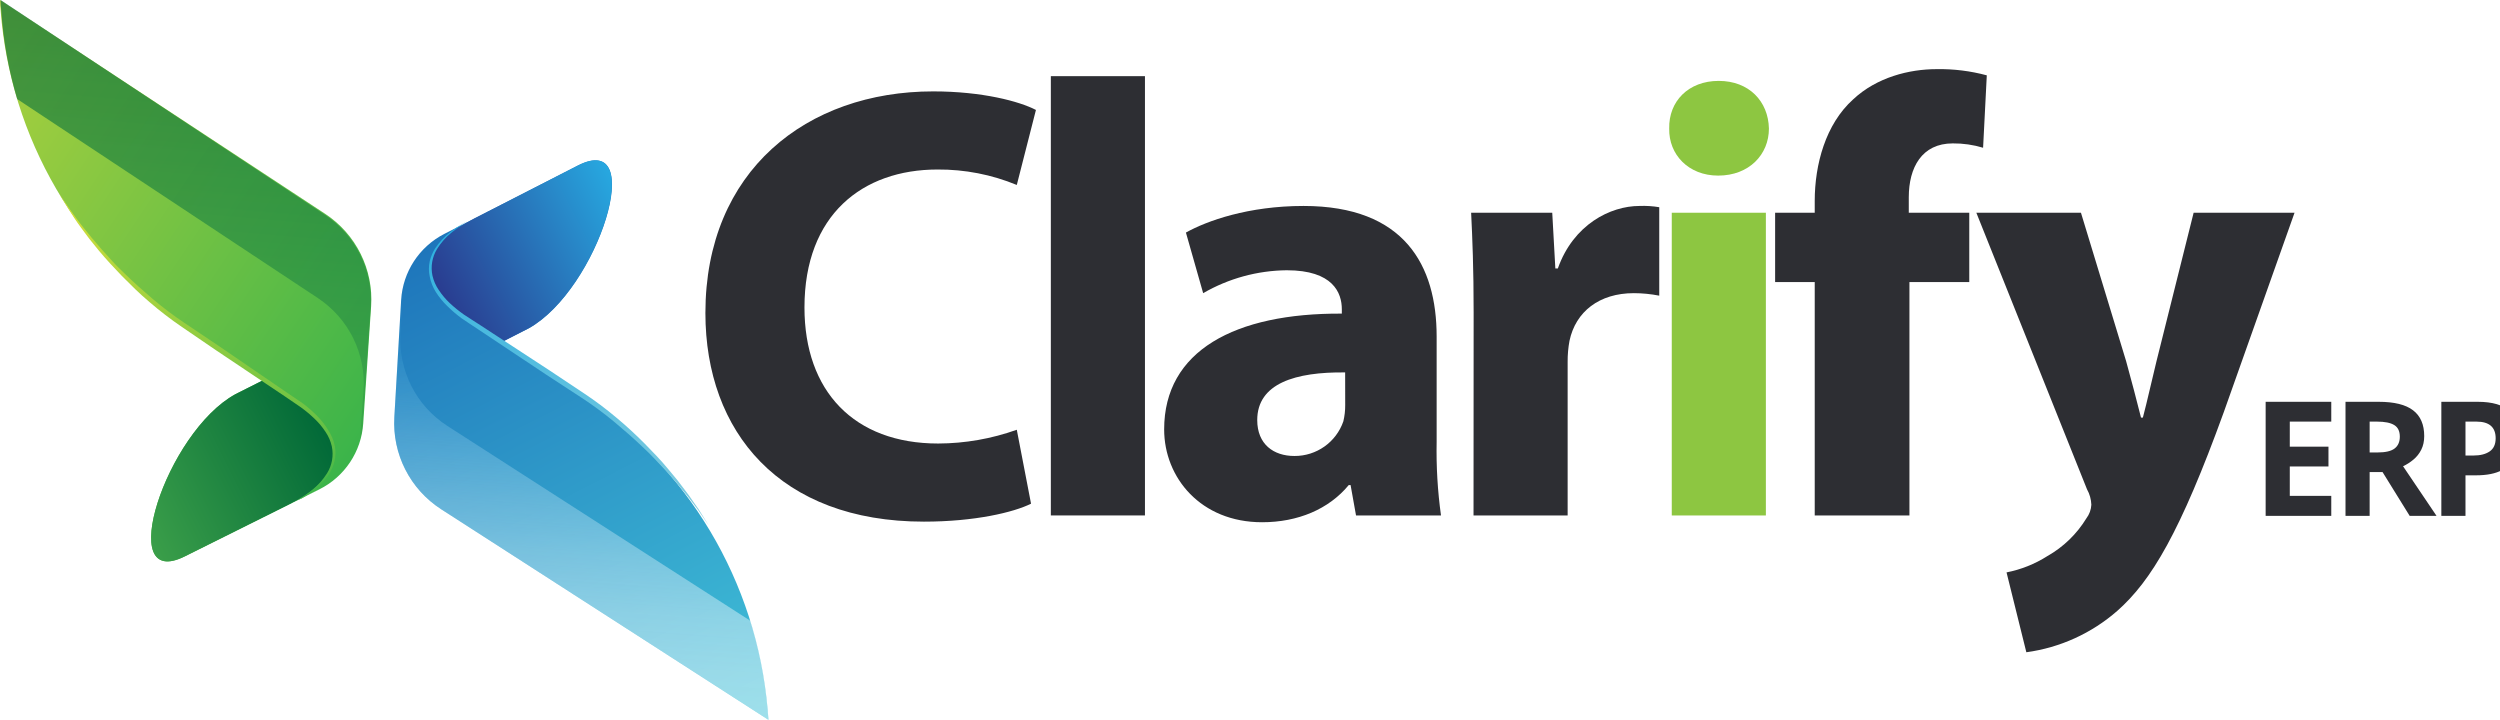
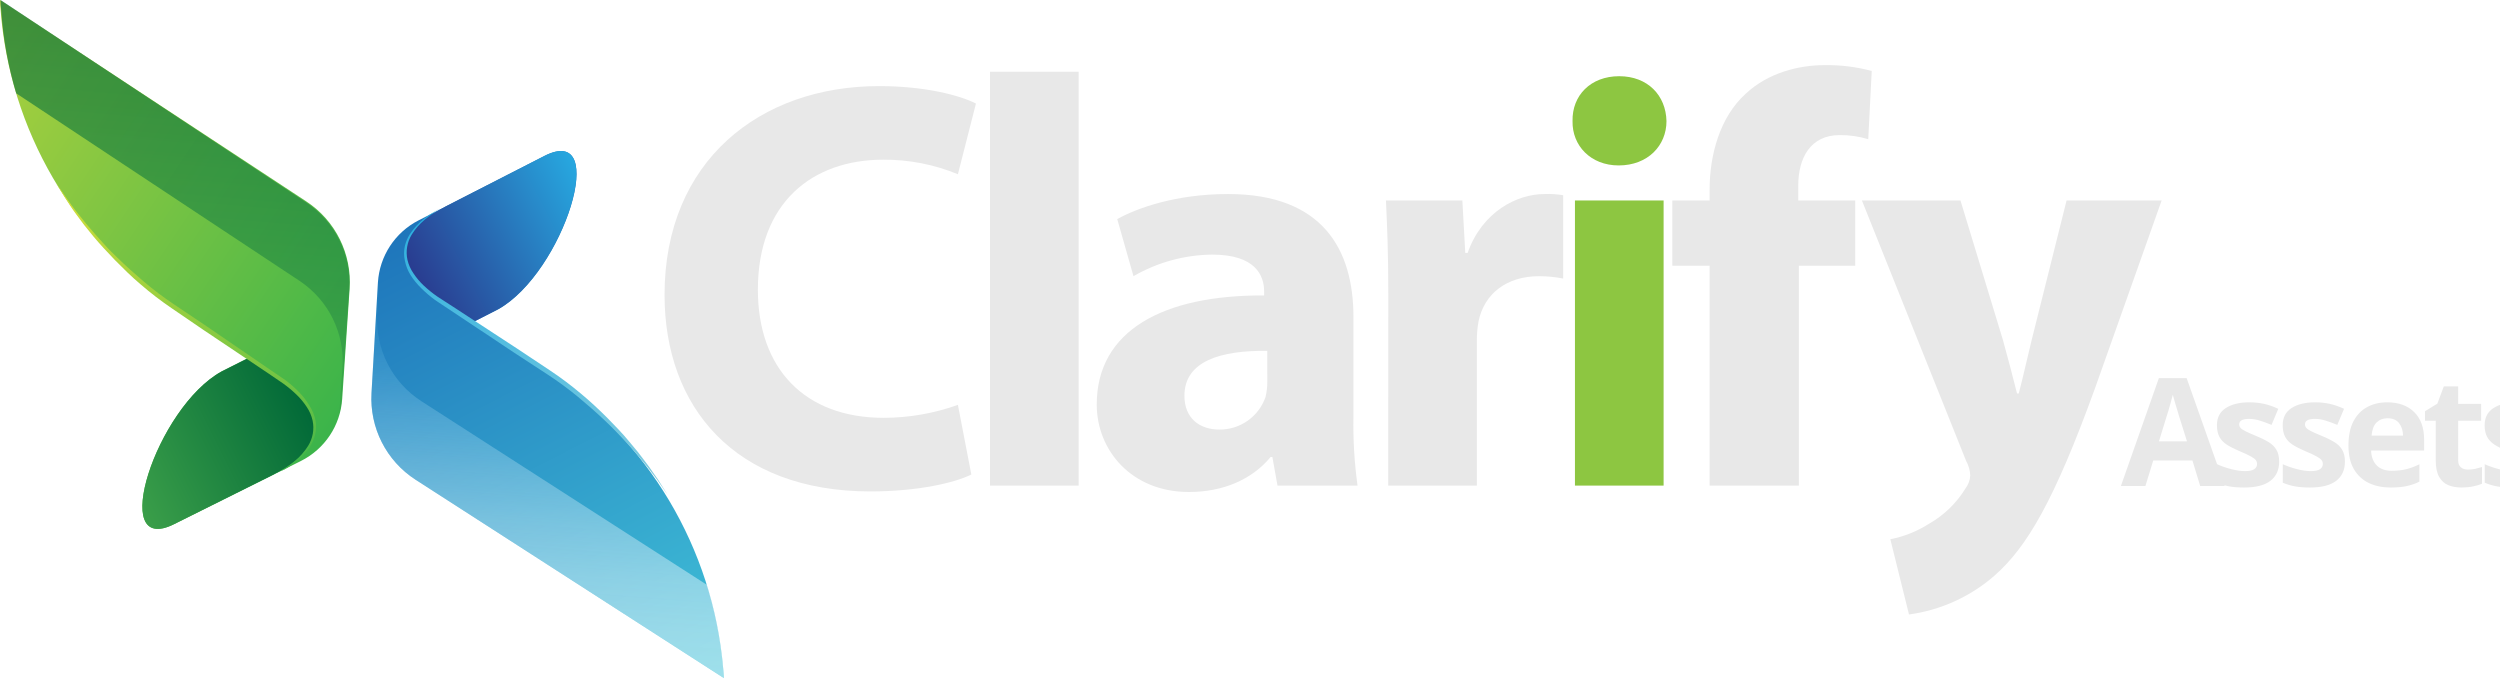
- <svg xmlns="http://www.w3.org/2000/svg" xmlns:xlink="http://www.w3.org/1999/xlink" viewBox="0 0 459.56 132.32">
+ <svg xmlns="http://www.w3.org/2000/svg" xmlns:xlink="http://www.w3.org/1999/xlink" viewBox="0 0 487.81 132.32">
  <defs>
-     <style>.cls-1,.cls-11{fill:#2d2e33;}.cls-2{fill:#8dc641;}.cls-3{fill:url(#Sfumatura_senza_nome_87);}.cls-4{fill:url(#Sfumatura_senza_nome_18);}.cls-5{opacity:0.49;fill:url(#Sfumatura_senza_nome_62);}.cls-6{fill:url(#Sfumatura_senza_nome_86);}.cls-7{fill:url(#Sfumatura_senza_nome_209);}.cls-8{fill:url(#Sfumatura_senza_nome_191);}.cls-9{fill:url(#Sfumatura_senza_nome_208);}.cls-10{opacity:0.64;fill:url(#Sfumatura_senza_nome_191-2);}.cls-11{font-size:29.36px;font-family:MyriadPro-Bold, Myriad Pro;font-weight:700;letter-spacing:-0.06em;}</style>
-     <linearGradient id="Sfumatura_senza_nome_87" x1="-299.95" y1="-210.45" x2="-299.95" y2="-317.15" gradientTransform="translate(-278.41 -9.2) rotate(152.9)" gradientUnits="userSpaceOnUse">
+     <style>.cls-1,.cls-11{fill:#e8e8e8;}.cls-2{fill:#8dc641;}.cls-3{fill:url(#Sfumatura_senza_nome_87);}.cls-4{fill:url(#Sfumatura_senza_nome_18);}.cls-5{opacity:0.49;fill:url(#Sfumatura_senza_nome_62);}.cls-6{fill:url(#Sfumatura_senza_nome_86);}.cls-7{fill:url(#Sfumatura_senza_nome_209);}.cls-8{fill:url(#Sfumatura_senza_nome_191);}.cls-9{fill:url(#Sfumatura_senza_nome_208);}.cls-10{opacity:0.64;fill:url(#Sfumatura_senza_nome_191-2);}.cls-11{font-size:29.36px;font-family:MyriadPro-Bold, Myriad Pro;font-weight:700;letter-spacing:-0.06em;}.cls-12{letter-spacing:-0.06em;}</style>
+     <linearGradient id="Sfumatura_senza_nome_87" x1="-340.24" y1="-400.16" x2="-340.24" y2="-506.86" gradientTransform="translate(-400.68 -159.74) rotate(152.9)" gradientUnits="userSpaceOnUse">
      <stop offset="0" stop-color="#1e75bb" />
      <stop offset="1" stop-color="#41c2d8" />
    </linearGradient>
-     <linearGradient id="Sfumatura_senza_nome_18" x1="-329.24" y1="-221.73" x2="-290.77" y2="-221.73" gradientTransform="translate(-278.41 -9.2) rotate(152.9)" gradientUnits="userSpaceOnUse">
+     <linearGradient id="Sfumatura_senza_nome_18" x1="-369.53" y1="-411.44" x2="-331.06" y2="-411.44" gradientTransform="translate(-400.68 -159.74) rotate(152.9)" gradientUnits="userSpaceOnUse">
      <stop offset="0" stop-color="#27a8e0" />
      <stop offset="1" stop-color="#293b8f" />
    </linearGradient>
-     <linearGradient id="Sfumatura_senza_nome_62" x1="-372.34" y1="-15.35" x2="-372.34" y2="-89.99" gradientTransform="translate(-259.85 12.46) rotate(-175.78)" gradientUnits="userSpaceOnUse">
+     <linearGradient id="Sfumatura_senza_nome_62" x1="-464.85" y1="-191.93" x2="-464.85" y2="-266.58" gradientTransform="translate(-339.11 -170.46) rotate(-175.78)" gradientUnits="userSpaceOnUse">
      <stop offset="0" stop-color="#27a8e0" stop-opacity="0" />
      <stop offset="0.09" stop-color="#49b6e5" stop-opacity="0.16" />
      <stop offset="0.23" stop-color="#79c9ec" stop-opacity="0.38" />
      <stop offset="0.36" stop-color="#a2d9f2" stop-opacity="0.57" />
      <stop offset="0.5" stop-color="#c3e7f6" stop-opacity="0.72" />
      <stop offset="0.63" stop-color="#ddf1fa" stop-opacity="0.84" />
      <stop offset="0.76" stop-color="#f0f9fd" stop-opacity="0.93" />
      <stop offset="0.89" stop-color="#fbfdfe" stop-opacity="0.98" />
      <stop offset="1" stop-color="#fff" />
    </linearGradient>
-     <linearGradient id="Sfumatura_senza_nome_86" x1="-367.57" y1="-57.26" x2="-367.78" y2="-4.1" gradientTransform="translate(-259.74 12.12) rotate(-176)" gradientUnits="userSpaceOnUse">
+     <linearGradient id="Sfumatura_senza_nome_86" x1="-459.75" y1="-234.04" x2="-459.95" y2="-180.88" gradientTransform="translate(-339.35 -170.66) rotate(-176)" gradientUnits="userSpaceOnUse">
      <stop offset="0" stop-color="#88cedf" />
      <stop offset="1" stop-color="#25addf" />
    </linearGradient>
-     <linearGradient id="Sfumatura_senza_nome_209" x1="-153.2" y1="-88.24" x2="-103.31" y2="-0.74" gradientTransform="translate(157.42 39.03) rotate(-26.53)" gradientUnits="userSpaceOnUse">
+     <linearGradient id="Sfumatura_senza_nome_209" x1="-197.93" y1="-78.51" x2="-148.03" y2="8.99" gradientTransform="translate(193.09 10.35) rotate(-26.53)" gradientUnits="userSpaceOnUse">
      <stop offset="0" stop-color="#aed13d" />
      <stop offset="1" stop-color="#3bb44a" />
    </linearGradient>
-     <linearGradient id="Sfumatura_senza_nome_191" x1="-143.5" y1="-9.82" x2="-105.03" y2="-9.82" gradientTransform="translate(157.42 39.03) rotate(-26.53)" gradientUnits="userSpaceOnUse">
+     <linearGradient id="Sfumatura_senza_nome_191" x1="-188.22" y1="-0.08" x2="-149.75" y2="-0.08" gradientTransform="translate(193.09 10.35) rotate(-26.53)" gradientUnits="userSpaceOnUse">
      <stop offset="0" stop-color="#3a9e49" />
      <stop offset="1" stop-color="#016938" />
    </linearGradient>
-     <linearGradient id="Sfumatura_senza_nome_208" x1="163.45" y1="-207.05" x2="163.65" y2="-260.22" gradientTransform="translate(218.13 -155.2) rotate(-175.26)" gradientUnits="userSpaceOnUse">
+     <linearGradient id="Sfumatura_senza_nome_208" x1="70.15" y1="-383.2" x2="70.36" y2="-436.36" gradientTransform="translate(139.72 -338.44) rotate(-175.26)" gradientUnits="userSpaceOnUse">
      <stop offset="0" stop-color="#dbe139" />
      <stop offset="1" stop-color="#3bb44a" />
    </linearGradient>
-     <linearGradient id="Sfumatura_senza_nome_191-2" x1="-211.72" y1="426.09" x2="-211.72" y2="351.45" gradientTransform="translate(277.82 -328.65) rotate(4.96)" xlink:href="#Sfumatura_senza_nome_191" />
+     <linearGradient id="Sfumatura_senza_nome_191-2" x1="-204.09" y1="422.03" x2="-204.09" y2="347.39" gradientTransform="translate(269.88 -325.26) rotate(4.96)" xlink:href="#Sfumatura_senza_nome_191" />
  </defs>
  <g id="Layer_2" data-name="Layer 2">
    <g id="Layer_1-2" data-name="Layer 1">
      <path class="cls-1" d="M189.53,92.59c-3.19,1.59-10.35,3.3-19.69,3.3-26.51,0-40.17-16.5-40.17-38.35,0-26.17,18.66-40.74,41.87-40.74,9,0,15.82,1.82,18.89,3.41L186.91,34a37.47,37.47,0,0,0-14.57-2.84c-13.77,0-24.46,8.31-24.46,25.37,0,15.36,9.1,25,24.58,25A43.31,43.31,0,0,0,186.91,79Z" />
      <path class="cls-1" d="M193.17,14h17.3V94.75h-17.3Z" />
      <path class="cls-1" d="M249.27,94.75l-1-5.58h-.34C244.26,93.61,238.57,96,232,96c-11.27,0-18-8.19-18-17.07,0-14.45,13-21.39,32.66-21.28v-.8c0-3-1.59-7.17-10.13-7.17a31.29,31.29,0,0,0-15.36,4.21L218,42.75c3.87-2.16,11.49-4.89,21.62-4.89,18.55,0,24.47,10.92,24.47,24V81.21a86.28,86.28,0,0,0,.8,13.54Zm-2-26.29c-9.1-.11-16.16,2-16.16,8.76,0,4.44,3,6.6,6.83,6.6a9.45,9.45,0,0,0,9-6.37,12.38,12.38,0,0,0,.34-3Z" />
      <path class="cls-1" d="M270.89,57.43c0-8.19-.23-13.54-.46-18.32h14.91l.57,10.24h.46c2.85-8.08,9.67-11.49,15-11.49a17.79,17.79,0,0,1,3.64.23V54.35a24.75,24.75,0,0,0-4.67-.46c-6.37,0-10.7,3.41-11.83,8.76a20.45,20.45,0,0,0-.34,3.87V94.75h-17.3Z" />
      <path class="cls-2" d="M325.17,23.63c0,4.78-3.64,8.65-9.33,8.65-5.46,0-9.1-3.87-9-8.65-.11-5,3.53-8.76,9.1-8.76S325.06,18.62,325.17,23.63ZM307.31,94.75V39.11h17.3V94.75Z" />
      <path class="cls-1" d="M333.59,94.75V51.85h-7.28V39.11h7.28V36.94c0-6.71,2-14.11,7.05-18.66C345,14.19,351,12.71,356,12.71a33.25,33.25,0,0,1,9.22,1.14l-.68,13.31a18.71,18.71,0,0,0-5.58-.8c-5.69,0-8.08,4.44-8.08,9.9v2.85H362V51.85H351v42.9Z" />
      <path class="cls-1" d="M382.53,39.11l8.31,27.31c.91,3.3,2,7.4,2.73,10.35h.34c.8-3,1.71-7.17,2.5-10.35l6.83-27.31h18.55l-13,36.64c-8,22.07-13.31,31-19.57,36.53a31.9,31.9,0,0,1-16.73,7.62l-3.64-14.68a21.8,21.8,0,0,0,7.51-3,19.88,19.88,0,0,0,7.17-6.94,4.51,4.51,0,0,0,.91-2.5,6.27,6.27,0,0,0-.8-2.84L363.3,39.11Z" />
      <path class="cls-3" d="M141.26,132.32,81.1,93.61a18.84,18.84,0,0,1-8.61-16.93l1.25-21.55A14.63,14.63,0,0,1,81.67,43l24.54-12.55c13-6.66,3.81,22.76-9,29.9C96.93,60.49,92,63,92,63l14.79,9.82a76.79,76.79,0,0,1,34.32,57.61Q141.21,131.37,141.26,132.32Z" />
      <path class="cls-4" d="M92,63l-5.88-3.9s-16.69-9.91,1.18-19l18.88-9.66c13-6.66,3.8,22.76-9,29.91C96.93,60.49,92,63,92,63" />
      <path class="cls-5" d="M138,114.16,82.23,78.29a18.84,18.84,0,0,1-8.61-16.93l.51-8.85a14.61,14.61,0,0,0-.4,2.62L72.48,76.68A18.84,18.84,0,0,0,81.1,93.61l60.17,38.72q-.06-1-.13-1.88A74.56,74.56,0,0,0,138,114.16Z" />
      <path class="cls-6" d="M85.79,40.74s-.28.15-.79.48a19.17,19.17,0,0,0-2.08,1.57,12.59,12.59,0,0,0-2.59,3,6.73,6.73,0,0,0-.83,4.9,7.75,7.75,0,0,0,1.17,2.64,13.44,13.44,0,0,0,2,2.38,23.4,23.4,0,0,0,2.6,2.11c.93.63,2,1.28,3,1.94l12.67,8.28,6.39,4.25a65.9,65.9,0,0,1,6,4.5c1.87,1.55,3.58,3.16,5.15,4.73.78.79,1.52,1.58,2.25,2.33s1.38,1.53,2,2.26l1.78,2.14,1.52,2c.49.62.9,1.23,1.29,1.79l1.07,1.53c.61.95,1.07,1.71,1.4,2.22l.49.79-2-2.89-1.13-1.48c-.41-.54-.85-1.13-1.36-1.72l-1.59-1.92-1.83-2.07c-.65-.71-1.35-1.43-2.06-2.19s-1.49-1.49-2.29-2.25c-1.6-1.52-3.35-3.05-5.2-4.59a65.17,65.17,0,0,0-5.95-4.38l-6.45-4.21-12.6-8.39c-1-.68-2-1.3-3-2a24.14,24.14,0,0,1-2.62-2.25,14.1,14.1,0,0,1-2.08-2.55A8.33,8.33,0,0,1,79,50.86,6.6,6.6,0,0,1,79,48a7.84,7.84,0,0,1,1-2.35,12.85,12.85,0,0,1,2.78-3A17,17,0,0,1,85,41.17C85.5,40.87,85.79,40.74,85.79,40.74Z" />
      <path class="cls-7" d="M0,0,59.78,39.31a18.84,18.84,0,0,1,8.44,17L66.77,77.85a14.63,14.63,0,0,1-8.06,12.1L34,102.26C21,108.79,30.47,79.47,43.29,72.45c.33-.18,5.26-2.65,5.26-2.65l-14.69-10A76.79,76.79,0,0,1,.11,1.88Q0,1,0,0Z" />
      <path class="cls-8" d="M48.55,69.8l5.84,4S71,83.83,53,92.79l-19,9.47C21,108.8,30.46,79.46,43.29,72.45c.33-.18,5.26-2.65,5.26-2.65" />
      <path class="cls-9" d="M54.59,92s.29-.15.8-.47A19.18,19.18,0,0,0,57.49,90a12.59,12.59,0,0,0,2.63-3A6.73,6.73,0,0,0,61,82.08a7.75,7.75,0,0,0-1.14-2.66,13.44,13.44,0,0,0-2-2.41,23.4,23.4,0,0,0-2.57-2.15c-.92-.64-1.94-1.31-2.93-2L39.79,64.44l-6.34-4.33a65.9,65.9,0,0,1-5.95-4.57C25.66,54,24,52.33,22.42,50.74c-.77-.8-1.5-1.6-2.22-2.36s-1.36-1.54-2-2.28l-1.75-2.16-1.49-2c-.48-.62-.88-1.24-1.26-1.8l-1-1.55c-.6-1-1.05-1.72-1.37-2.23l-.48-.79,2,2.92L13.93,40c.41.54.83,1.14,1.33,1.74l1.57,1.94,1.8,2.1c.64.72,1.33,1.45,2,2.21s1.47,1.51,2.26,2.28c1.58,1.54,3.31,3.09,5.14,4.65a65.18,65.18,0,0,0,5.89,4.45l6.39,4.29,12.49,8.55c1,.69,2,1.33,2.94,2a24.14,24.14,0,0,1,2.59,2.28,14.1,14.1,0,0,1,2,2.58A8.33,8.33,0,0,1,61.55,82a6.6,6.6,0,0,1-.08,2.85,7.84,7.84,0,0,1-1,2.33,12.86,12.86,0,0,1-2.82,3,17,17,0,0,1-2.19,1.45C54.89,91.87,54.59,92,54.59,92Z" />
      <path class="cls-10" d="M.11,0q0,1,.11,1.89A74.56,74.56,0,0,0,3.16,18.21L58.44,54.8a18.84,18.84,0,0,1,8.39,17l-.63,8.84a14.61,14.61,0,0,0,.43-2.61l1.52-21.53a18.84,18.84,0,0,0-8.39-17L.11,0" />
-       <text class="cls-11" transform="translate(413.84 94.83)">ERP</text>
+       <text class="cls-11" transform="translate(413.84 94.83)">A<tspan class="cls-12" x="17.41" y="0">ssets</tspan>
+       </text>
    </g>
  </g>
</svg>
